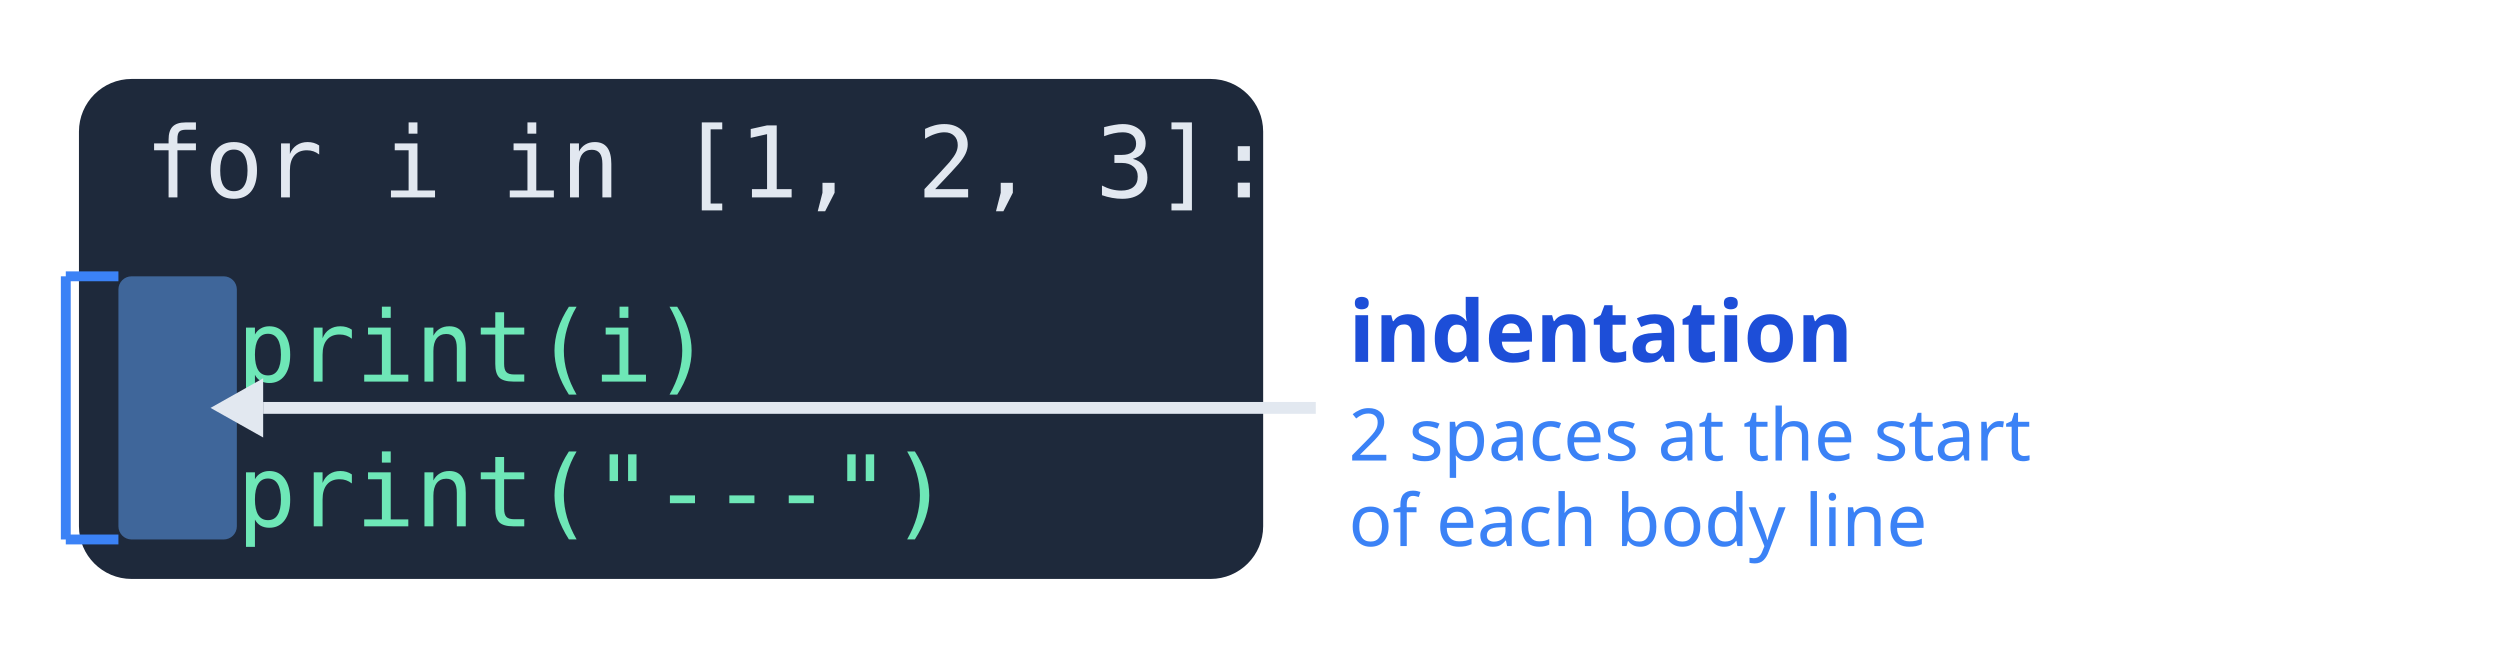
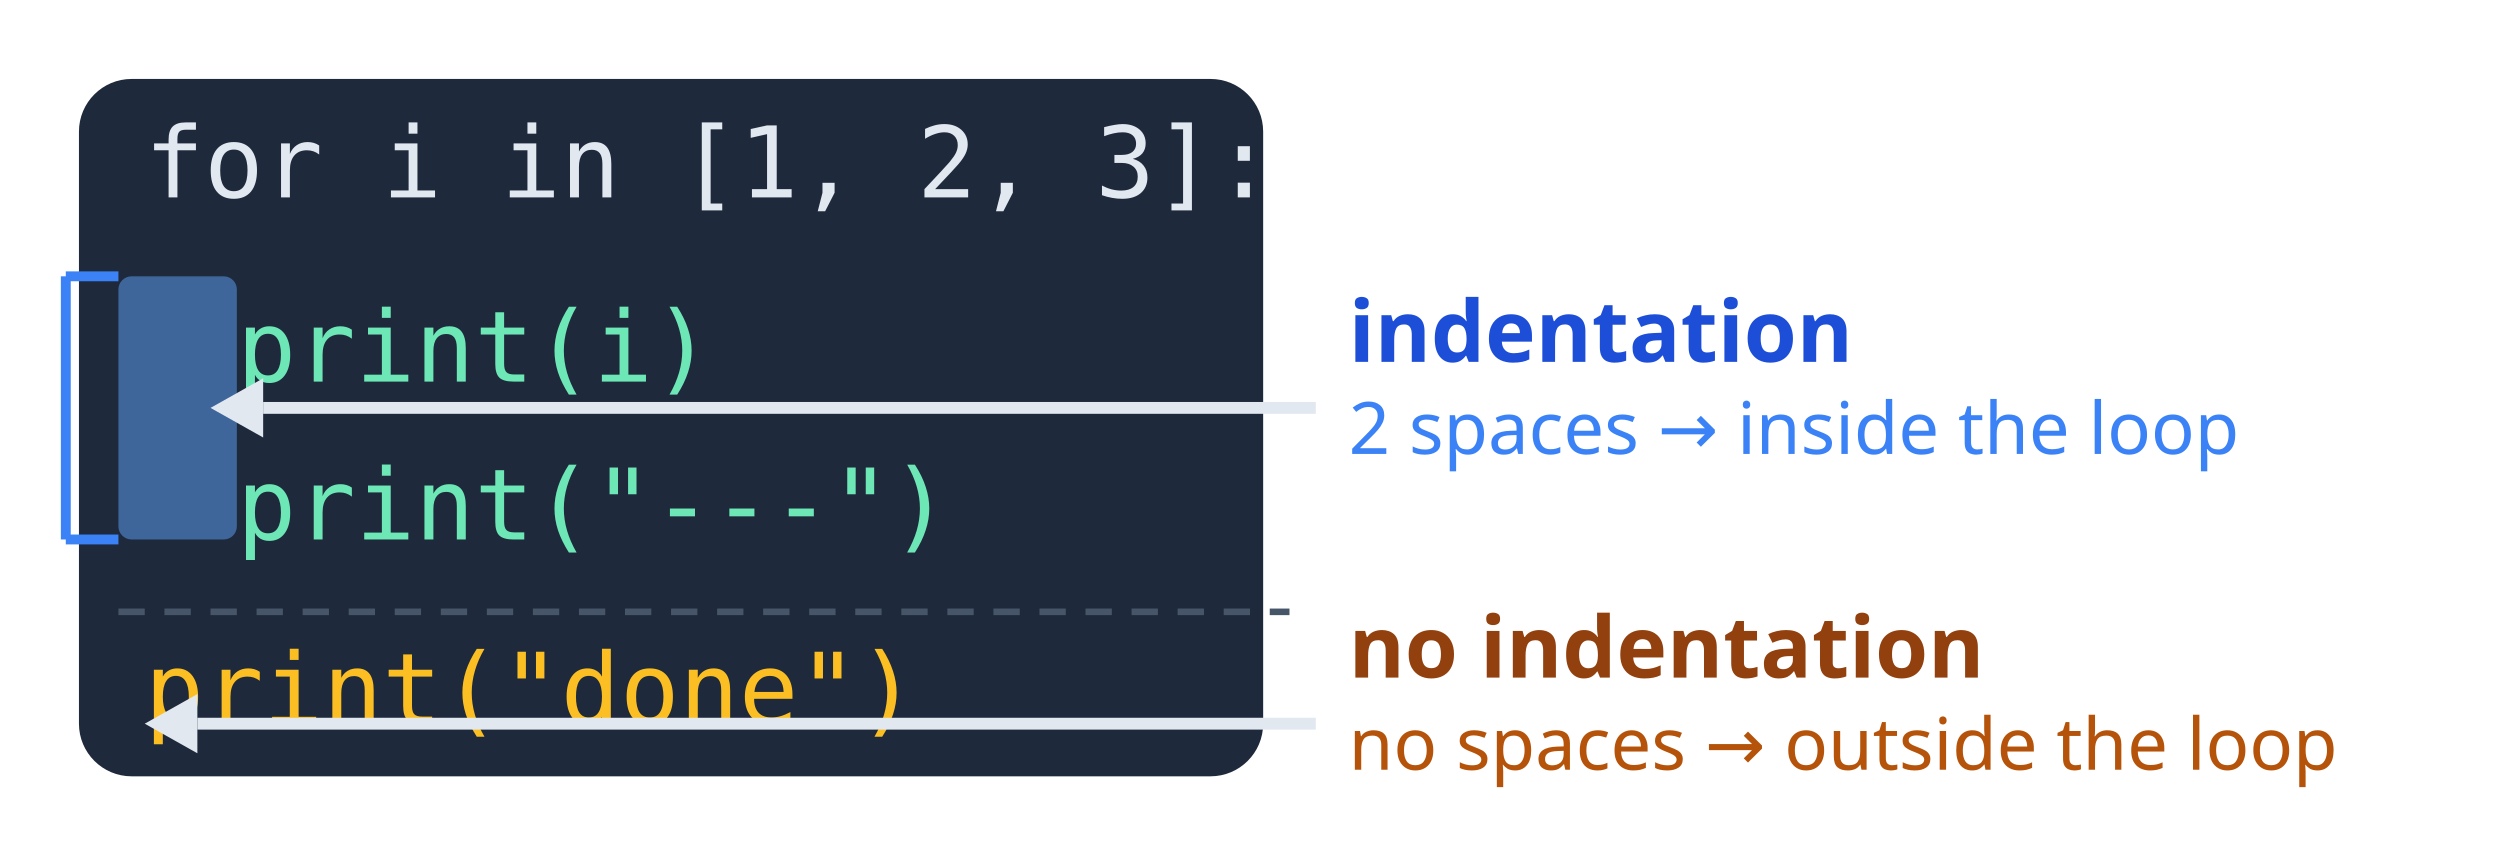
- <svg xmlns="http://www.w3.org/2000/svg" viewBox="0 0 380 100">
-   <rect x="12" y="12" width="180" height="76" rx="8" fill="#1e293b" />
+ <svg xmlns="http://www.w3.org/2000/svg" viewBox="0 0 380 130">
+   <rect x="12" y="12" width="180" height="106" rx="8" fill="#1e293b" />
  <rect x="18" y="42" width="18" height="40" rx="2" fill="rgba(96,165,250,0.5)" />
  <text font-family="monospace" font-size="15" x="22" y="30" fill="#e2e8f0">for i in [1, 2, 3]:</text>
  <text font-family="monospace" font-size="15" x="36" y="58" fill="#6ee7b7">print(i)</text>
-   <text font-family="monospace" font-size="15" x="36" y="80" fill="#6ee7b7">print("---")</text>
+   <text font-family="monospace" font-size="15" x="36" y="82" fill="#6ee7b7">print("---")</text>
+   <text font-family="monospace" font-size="15" x="22" y="110" fill="#fbbf24">print("done")</text>
  <line x1="18" y1="42" x2="10" y2="42" stroke="#3b82f6" stroke-width="1.5" />
  <line x1="10" y1="42" x2="10" y2="82" stroke="#3b82f6" stroke-width="1.5" />
  <line x1="10" y1="82" x2="18" y2="82" stroke="#3b82f6" stroke-width="1.5" />
  <line x1="200" y1="62" x2="40" y2="62" stroke="#e2e8f0" stroke-width="1.8" />
  <polygon points="32,62 40,57.5 40,66.5" fill="#e2e8f0" />
  <text x="205" y="55" font-family="sans-serif" font-size="13" fill="#1d4ed8" font-weight="700">indentation</text>
-   <text x="205" y="70" font-family="sans-serif" font-size="11" fill="#3b82f6">2 spaces at the start</text>
-   <text x="205" y="83" font-family="sans-serif" font-size="11" fill="#3b82f6">of each body line</text>
+   <text x="205" y="69" font-family="sans-serif" font-size="11" fill="#3b82f6">2 spaces → inside the loop</text>
+   <line x1="18" y1="93" x2="196" y2="93" stroke="#475569" stroke-width="1" stroke-dasharray="4,3" />
+   <line x1="200" y1="110" x2="30" y2="110" stroke="#e2e8f0" stroke-width="1.8" />
+   <polygon points="22,110 30,105.5 30,114.5" fill="#e2e8f0" />
+   <text x="205" y="103" font-family="sans-serif" font-size="13" fill="#92400e" font-weight="700">no indentation</text>
+   <text x="205" y="117" font-family="sans-serif" font-size="11" fill="#b45309">no spaces → outside the loop</text>
</svg>
